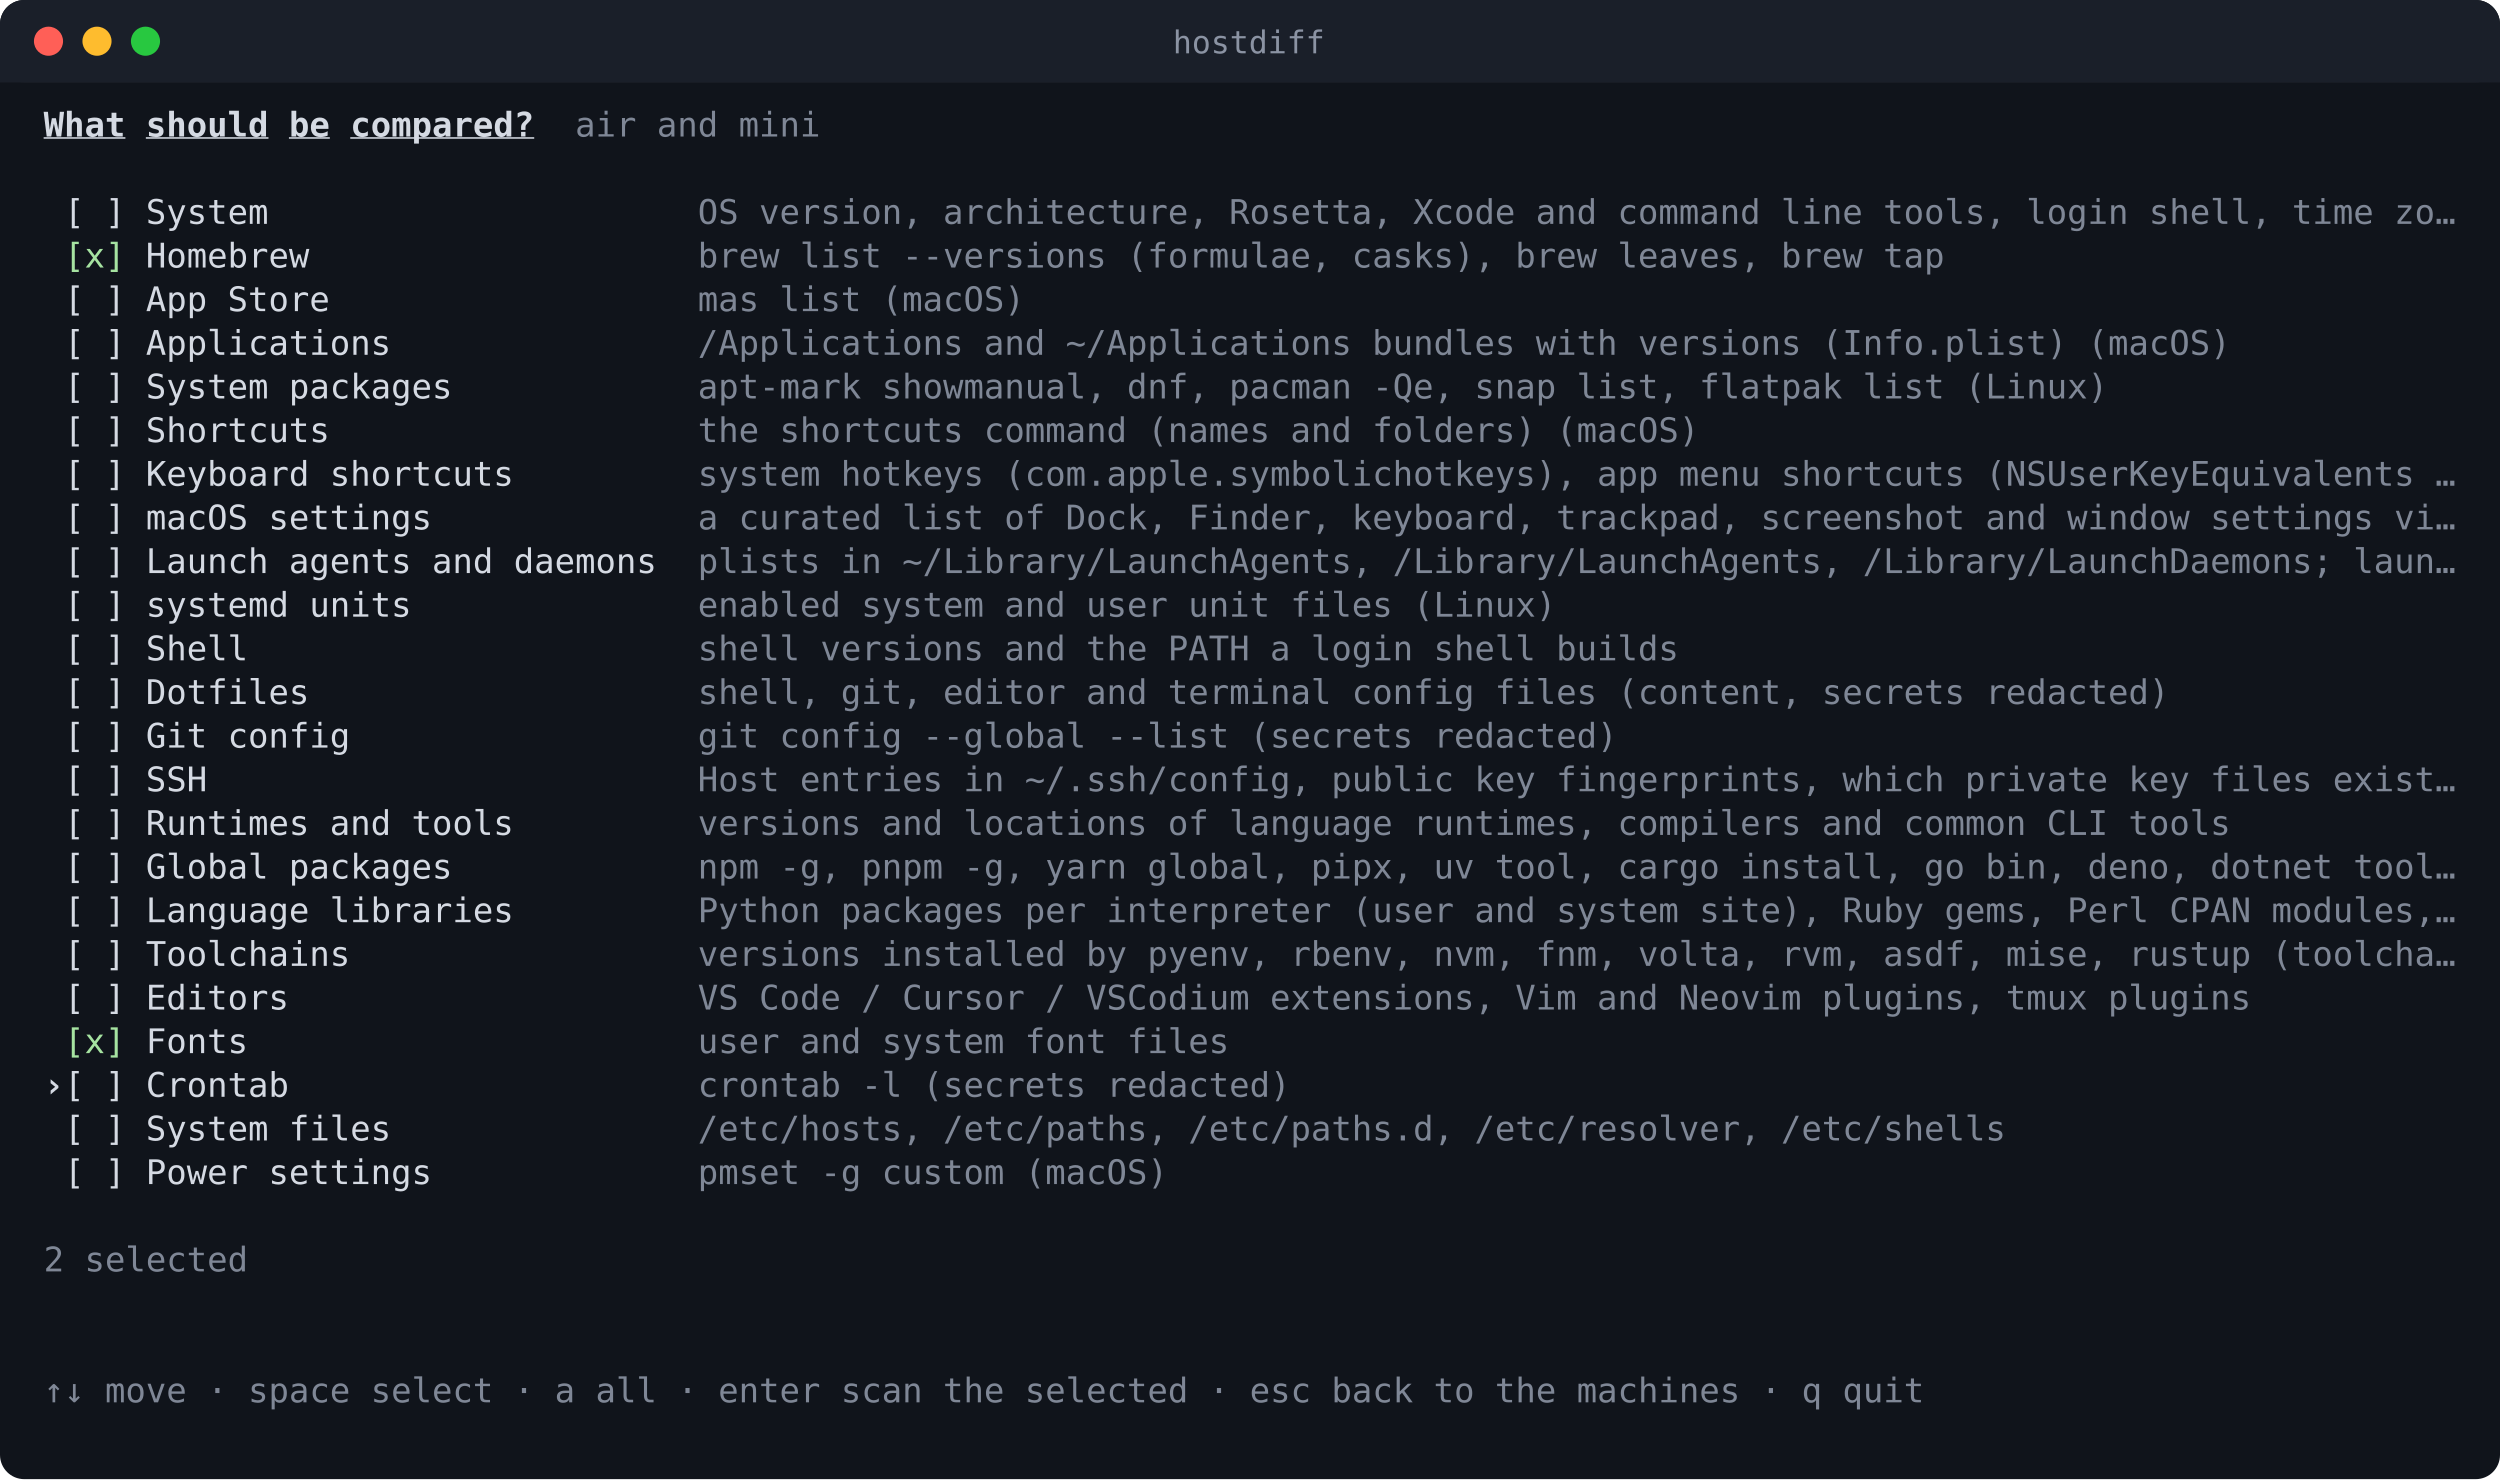
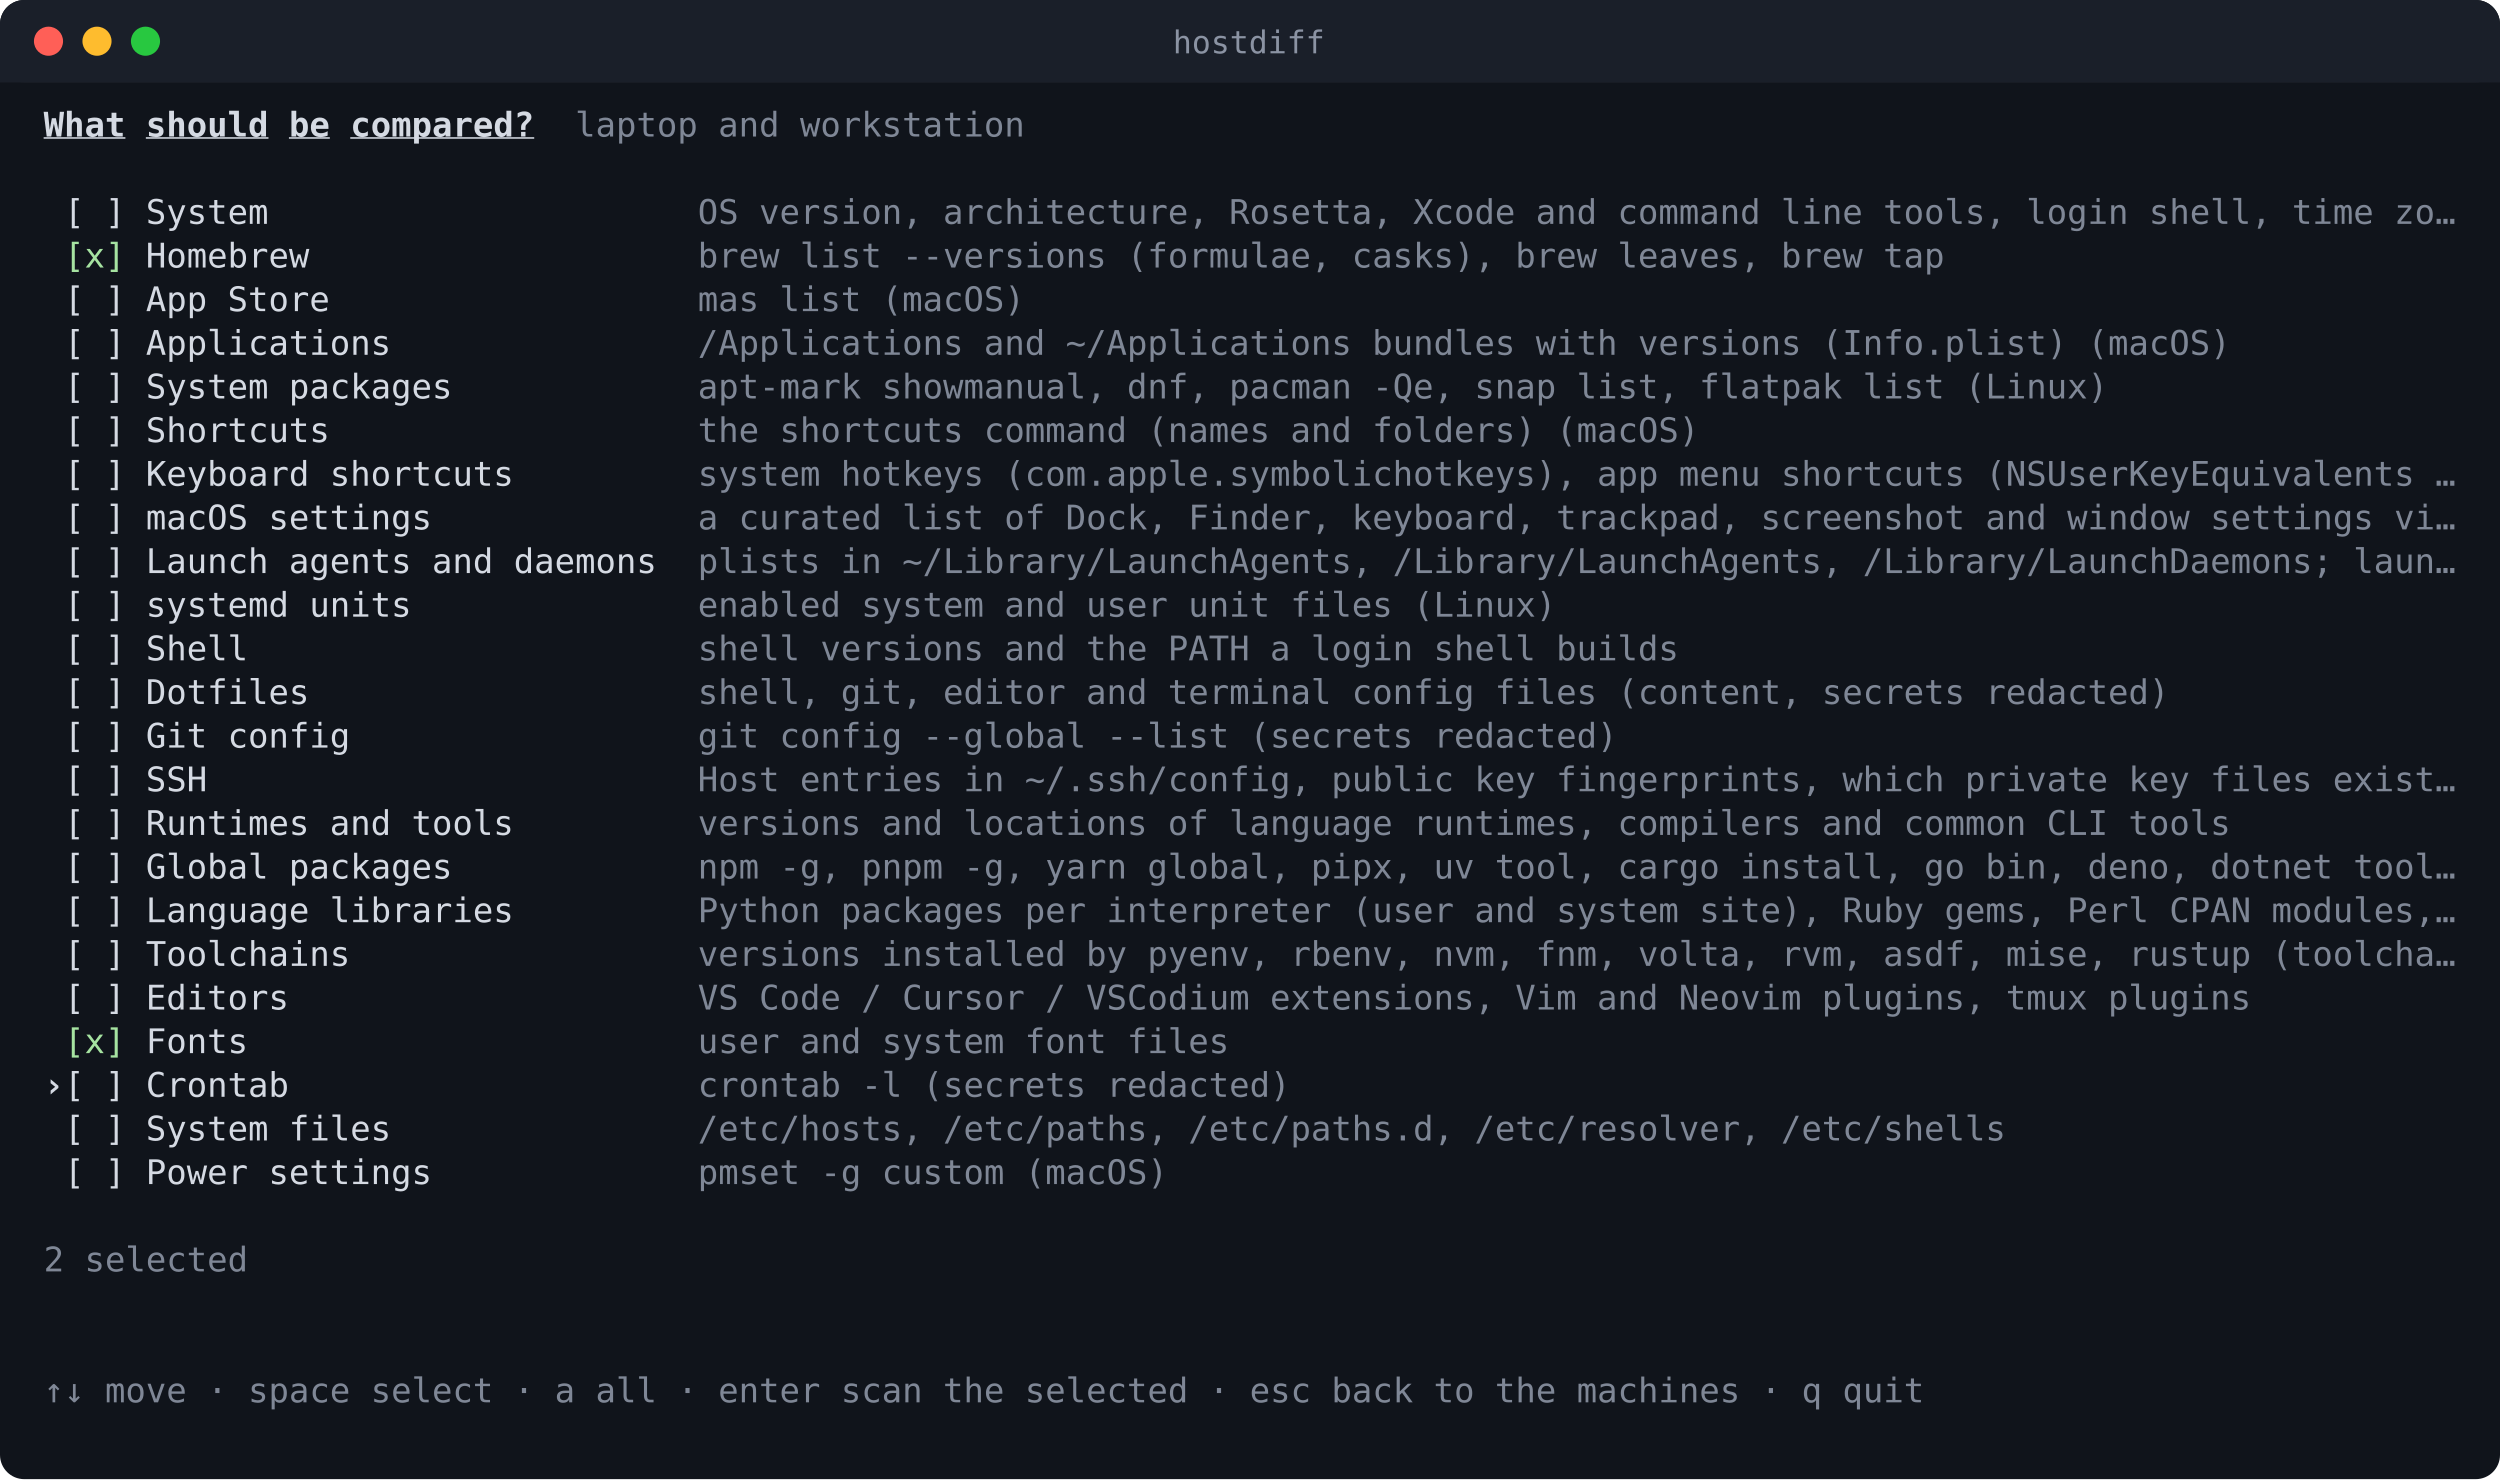
<svg xmlns="http://www.w3.org/2000/svg" width="1031" height="610" viewBox="0 0 1031 610" font-family="'SF Mono', Menlo, Consolas, 'DejaVu Sans Mono', 'Liberation Mono', monospace" font-size="14">
  <rect width="1031" height="610" rx="10" fill="#10141b" />
  <rect width="1031" height="34" rx="10" fill="#1a1f29" />
  <rect y="24" width="1031" height="10" fill="#1a1f29" />
  <circle cx="20" cy="17" r="6" fill="#ff5f57" />
  <circle cx="40" cy="17" r="6" fill="#febc2e" />
  <circle cx="60" cy="17" r="6" fill="#28c840" />
  <text x="515" y="22" fill="#8b93a3" text-anchor="middle" font-size="13">hostdiff</text>
  <text x="18.00" y="56.32" fill="#d5dae3" font-weight="700" text-decoration="underline" xml:space="preserve">What</text>
  <text x="60.15" y="56.32" fill="#d5dae3" font-weight="700" text-decoration="underline" xml:space="preserve">should</text>
  <text x="119.16" y="56.32" fill="#d5dae3" font-weight="700" text-decoration="underline" xml:space="preserve">be</text>
  <text x="144.45" y="56.32" fill="#d5dae3" font-weight="700" text-decoration="underline" xml:space="preserve">compared?</text>
-   <text x="220.32" y="56.32" fill="#7f8796" xml:space="preserve">  air and mini</text>
+   <text x="220.32" y="56.32" fill="#7f8796" xml:space="preserve">  laptop and workstation</text>
  <text x="18.00" y="92.32" fill="#d5dae3" xml:space="preserve"> [ ] System                     </text>
  <text x="287.76" y="92.32" fill="#7f8796" xml:space="preserve">OS version, architecture, Rosetta, Xcode and command line tools, login shell, time zo</text>
  <text x="1004.31" y="92.32" fill="#7f8796" textLength="8.43" lengthAdjust="spacingAndGlyphs" xml:space="preserve">…</text>
  <text x="26.43" y="110.32" fill="#a6e3a1" xml:space="preserve">[x]</text>
  <text x="51.72" y="110.32" fill="#d5dae3" xml:space="preserve"> Homebrew                   </text>
  <text x="287.76" y="110.32" fill="#7f8796" xml:space="preserve">brew list --versions (formulae, casks), brew leaves, brew tap</text>
  <text x="18.00" y="128.32" fill="#d5dae3" xml:space="preserve"> [ ] App Store                  </text>
  <text x="287.76" y="128.32" fill="#7f8796" xml:space="preserve">mas list (macOS)</text>
  <text x="18.00" y="146.32" fill="#d5dae3" xml:space="preserve"> [ ] Applications               </text>
  <text x="287.76" y="146.32" fill="#7f8796" xml:space="preserve">/Applications and ~/Applications bundles with versions (Info.plist) (macOS)</text>
  <text x="18.00" y="164.32" fill="#d5dae3" xml:space="preserve"> [ ] System packages            </text>
  <text x="287.76" y="164.32" fill="#7f8796" xml:space="preserve">apt-mark showmanual, dnf, pacman -Qe, snap list, flatpak list (Linux)</text>
  <text x="18.00" y="182.32" fill="#d5dae3" xml:space="preserve"> [ ] Shortcuts                  </text>
  <text x="287.76" y="182.32" fill="#7f8796" xml:space="preserve">the shortcuts command (names and folders) (macOS)</text>
  <text x="18.00" y="200.32" fill="#d5dae3" xml:space="preserve"> [ ] Keyboard shortcuts         </text>
  <text x="287.76" y="200.32" fill="#7f8796" xml:space="preserve">system hotkeys (com.apple.symbolichotkeys), app menu shortcuts (NSUserKeyEquivalents </text>
  <text x="1004.31" y="200.32" fill="#7f8796" textLength="8.43" lengthAdjust="spacingAndGlyphs" xml:space="preserve">…</text>
  <text x="18.00" y="218.32" fill="#d5dae3" xml:space="preserve"> [ ] macOS settings             </text>
  <text x="287.76" y="218.32" fill="#7f8796" xml:space="preserve">a curated list of Dock, Finder, keyboard, trackpad, screenshot and window settings vi</text>
  <text x="1004.31" y="218.32" fill="#7f8796" textLength="8.43" lengthAdjust="spacingAndGlyphs" xml:space="preserve">…</text>
  <text x="18.00" y="236.32" fill="#d5dae3" xml:space="preserve"> [ ] Launch agents and daemons  </text>
  <text x="287.76" y="236.32" fill="#7f8796" xml:space="preserve">plists in ~/Library/LaunchAgents, /Library/LaunchAgents, /Library/LaunchDaemons; laun</text>
  <text x="1004.31" y="236.32" fill="#7f8796" textLength="8.43" lengthAdjust="spacingAndGlyphs" xml:space="preserve">…</text>
  <text x="18.00" y="254.32" fill="#d5dae3" xml:space="preserve"> [ ] systemd units              </text>
  <text x="287.76" y="254.32" fill="#7f8796" xml:space="preserve">enabled system and user unit files (Linux)</text>
  <text x="18.00" y="272.32" fill="#d5dae3" xml:space="preserve"> [ ] Shell                      </text>
  <text x="287.76" y="272.32" fill="#7f8796" xml:space="preserve">shell versions and the PATH a login shell builds</text>
  <text x="18.00" y="290.32" fill="#d5dae3" xml:space="preserve"> [ ] Dotfiles                   </text>
  <text x="287.76" y="290.32" fill="#7f8796" xml:space="preserve">shell, git, editor and terminal config files (content, secrets redacted)</text>
  <text x="18.00" y="308.32" fill="#d5dae3" xml:space="preserve"> [ ] Git config                 </text>
  <text x="287.76" y="308.32" fill="#7f8796" xml:space="preserve">git config --global --list (secrets redacted)</text>
  <text x="18.00" y="326.32" fill="#d5dae3" xml:space="preserve"> [ ] SSH                        </text>
  <text x="287.76" y="326.32" fill="#7f8796" xml:space="preserve">Host entries in ~/.ssh/config, public key fingerprints, which private key files exist</text>
  <text x="1004.31" y="326.32" fill="#7f8796" textLength="8.43" lengthAdjust="spacingAndGlyphs" xml:space="preserve">…</text>
  <text x="18.00" y="344.32" fill="#d5dae3" xml:space="preserve"> [ ] Runtimes and tools         </text>
  <text x="287.76" y="344.32" fill="#7f8796" xml:space="preserve">versions and locations of language runtimes, compilers and common CLI tools</text>
  <text x="18.00" y="362.32" fill="#d5dae3" xml:space="preserve"> [ ] Global packages            </text>
  <text x="287.76" y="362.32" fill="#7f8796" xml:space="preserve">npm -g, pnpm -g, yarn global, pipx, uv tool, cargo install, go bin, deno, dotnet tool</text>
  <text x="1004.31" y="362.32" fill="#7f8796" textLength="8.43" lengthAdjust="spacingAndGlyphs" xml:space="preserve">…</text>
  <text x="18.00" y="380.32" fill="#d5dae3" xml:space="preserve"> [ ] Language libraries         </text>
  <text x="287.76" y="380.32" fill="#7f8796" xml:space="preserve">Python packages per interpreter (user and system site), Ruby gems, Perl CPAN modules,</text>
  <text x="1004.31" y="380.32" fill="#7f8796" textLength="8.43" lengthAdjust="spacingAndGlyphs" xml:space="preserve">…</text>
  <text x="18.00" y="398.32" fill="#d5dae3" xml:space="preserve"> [ ] Toolchains                 </text>
  <text x="287.76" y="398.32" fill="#7f8796" xml:space="preserve">versions installed by pyenv, rbenv, nvm, fnm, volta, rvm, asdf, mise, rustup (toolcha</text>
  <text x="1004.31" y="398.32" fill="#7f8796" textLength="8.43" lengthAdjust="spacingAndGlyphs" xml:space="preserve">…</text>
  <text x="18.00" y="416.32" fill="#d5dae3" xml:space="preserve"> [ ] Editors                    </text>
  <text x="287.76" y="416.32" fill="#7f8796" xml:space="preserve">VS Code / Cursor / VSCodium extensions, Vim and Neovim plugins, tmux plugins</text>
  <text x="26.43" y="434.32" fill="#a6e3a1" xml:space="preserve">[x]</text>
  <text x="51.72" y="434.32" fill="#d5dae3" xml:space="preserve"> Fonts                      </text>
  <text x="287.76" y="434.32" fill="#7f8796" xml:space="preserve">user and system font files</text>
  <text x="18.00" y="452.32" fill="#d5dae3" font-weight="700" textLength="8.43" lengthAdjust="spacingAndGlyphs" xml:space="preserve">›</text>
  <text x="26.43" y="452.32" fill="#d5dae3" xml:space="preserve">[ ] Crontab                    </text>
  <text x="287.76" y="452.32" fill="#7f8796" xml:space="preserve">crontab -l (secrets redacted)</text>
  <text x="18.00" y="470.32" fill="#d5dae3" xml:space="preserve"> [ ] System files               </text>
  <text x="287.76" y="470.32" fill="#7f8796" xml:space="preserve">/etc/hosts, /etc/paths, /etc/paths.d, /etc/resolver, /etc/shells</text>
  <text x="18.00" y="488.32" fill="#d5dae3" xml:space="preserve"> [ ] Power settings             </text>
  <text x="287.76" y="488.32" fill="#7f8796" xml:space="preserve">pmset -g custom (macOS)</text>
  <text x="18.00" y="524.32" fill="#7f8796" xml:space="preserve">2 selected</text>
  <text x="18.00" y="578.32" fill="#7f8796" textLength="8.43" lengthAdjust="spacingAndGlyphs" xml:space="preserve">↑</text>
  <text x="26.43" y="578.32" fill="#7f8796" textLength="8.43" lengthAdjust="spacingAndGlyphs" xml:space="preserve">↓</text>
  <text x="34.86" y="578.32" fill="#7f8796" xml:space="preserve"> move </text>
  <text x="85.44" y="578.32" fill="#7f8796" textLength="8.43" lengthAdjust="spacingAndGlyphs" xml:space="preserve">·</text>
  <text x="93.87" y="578.32" fill="#7f8796" xml:space="preserve"> space select </text>
  <text x="211.89" y="578.32" fill="#7f8796" textLength="8.43" lengthAdjust="spacingAndGlyphs" xml:space="preserve">·</text>
  <text x="220.32" y="578.32" fill="#7f8796" xml:space="preserve"> a all </text>
  <text x="279.33" y="578.32" fill="#7f8796" textLength="8.43" lengthAdjust="spacingAndGlyphs" xml:space="preserve">·</text>
  <text x="287.76" y="578.32" fill="#7f8796" xml:space="preserve"> enter scan the selected </text>
  <text x="498.51" y="578.32" fill="#7f8796" textLength="8.43" lengthAdjust="spacingAndGlyphs" xml:space="preserve">·</text>
  <text x="506.94" y="578.32" fill="#7f8796" xml:space="preserve"> esc back to the machines </text>
  <text x="726.12" y="578.32" fill="#7f8796" textLength="8.43" lengthAdjust="spacingAndGlyphs" xml:space="preserve">·</text>
  <text x="734.55" y="578.32" fill="#7f8796" xml:space="preserve"> q quit</text>
</svg>
